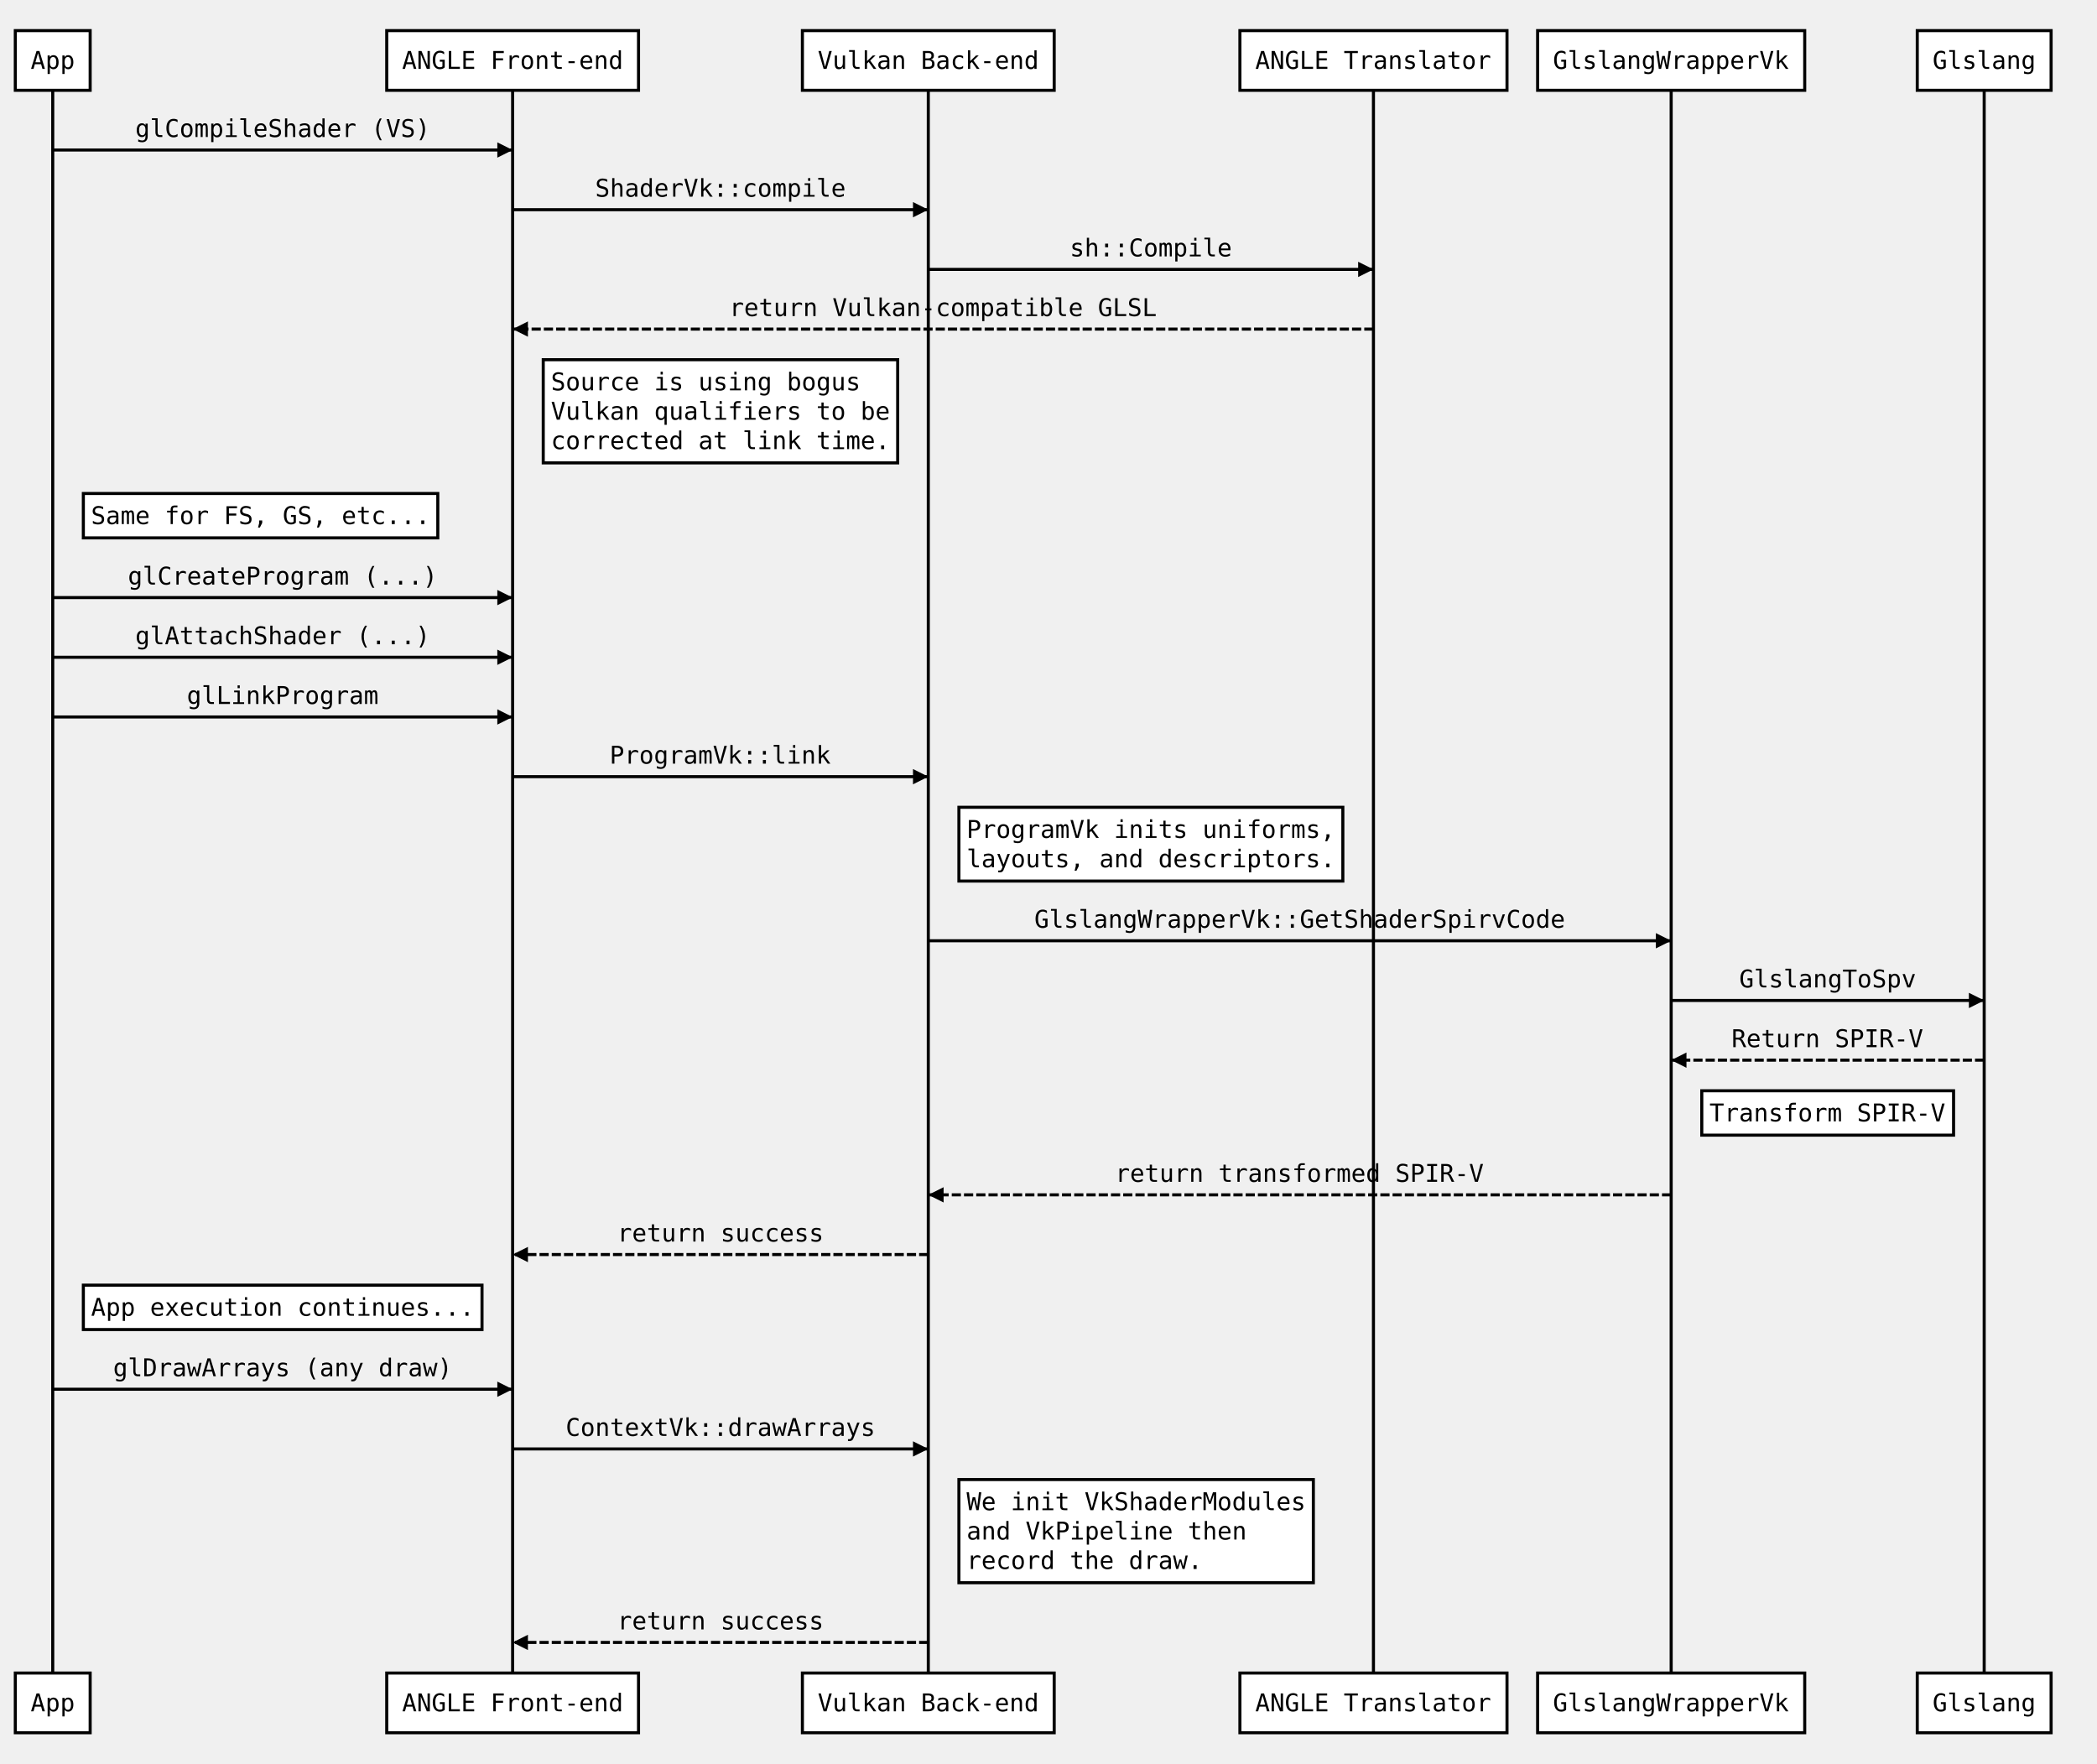
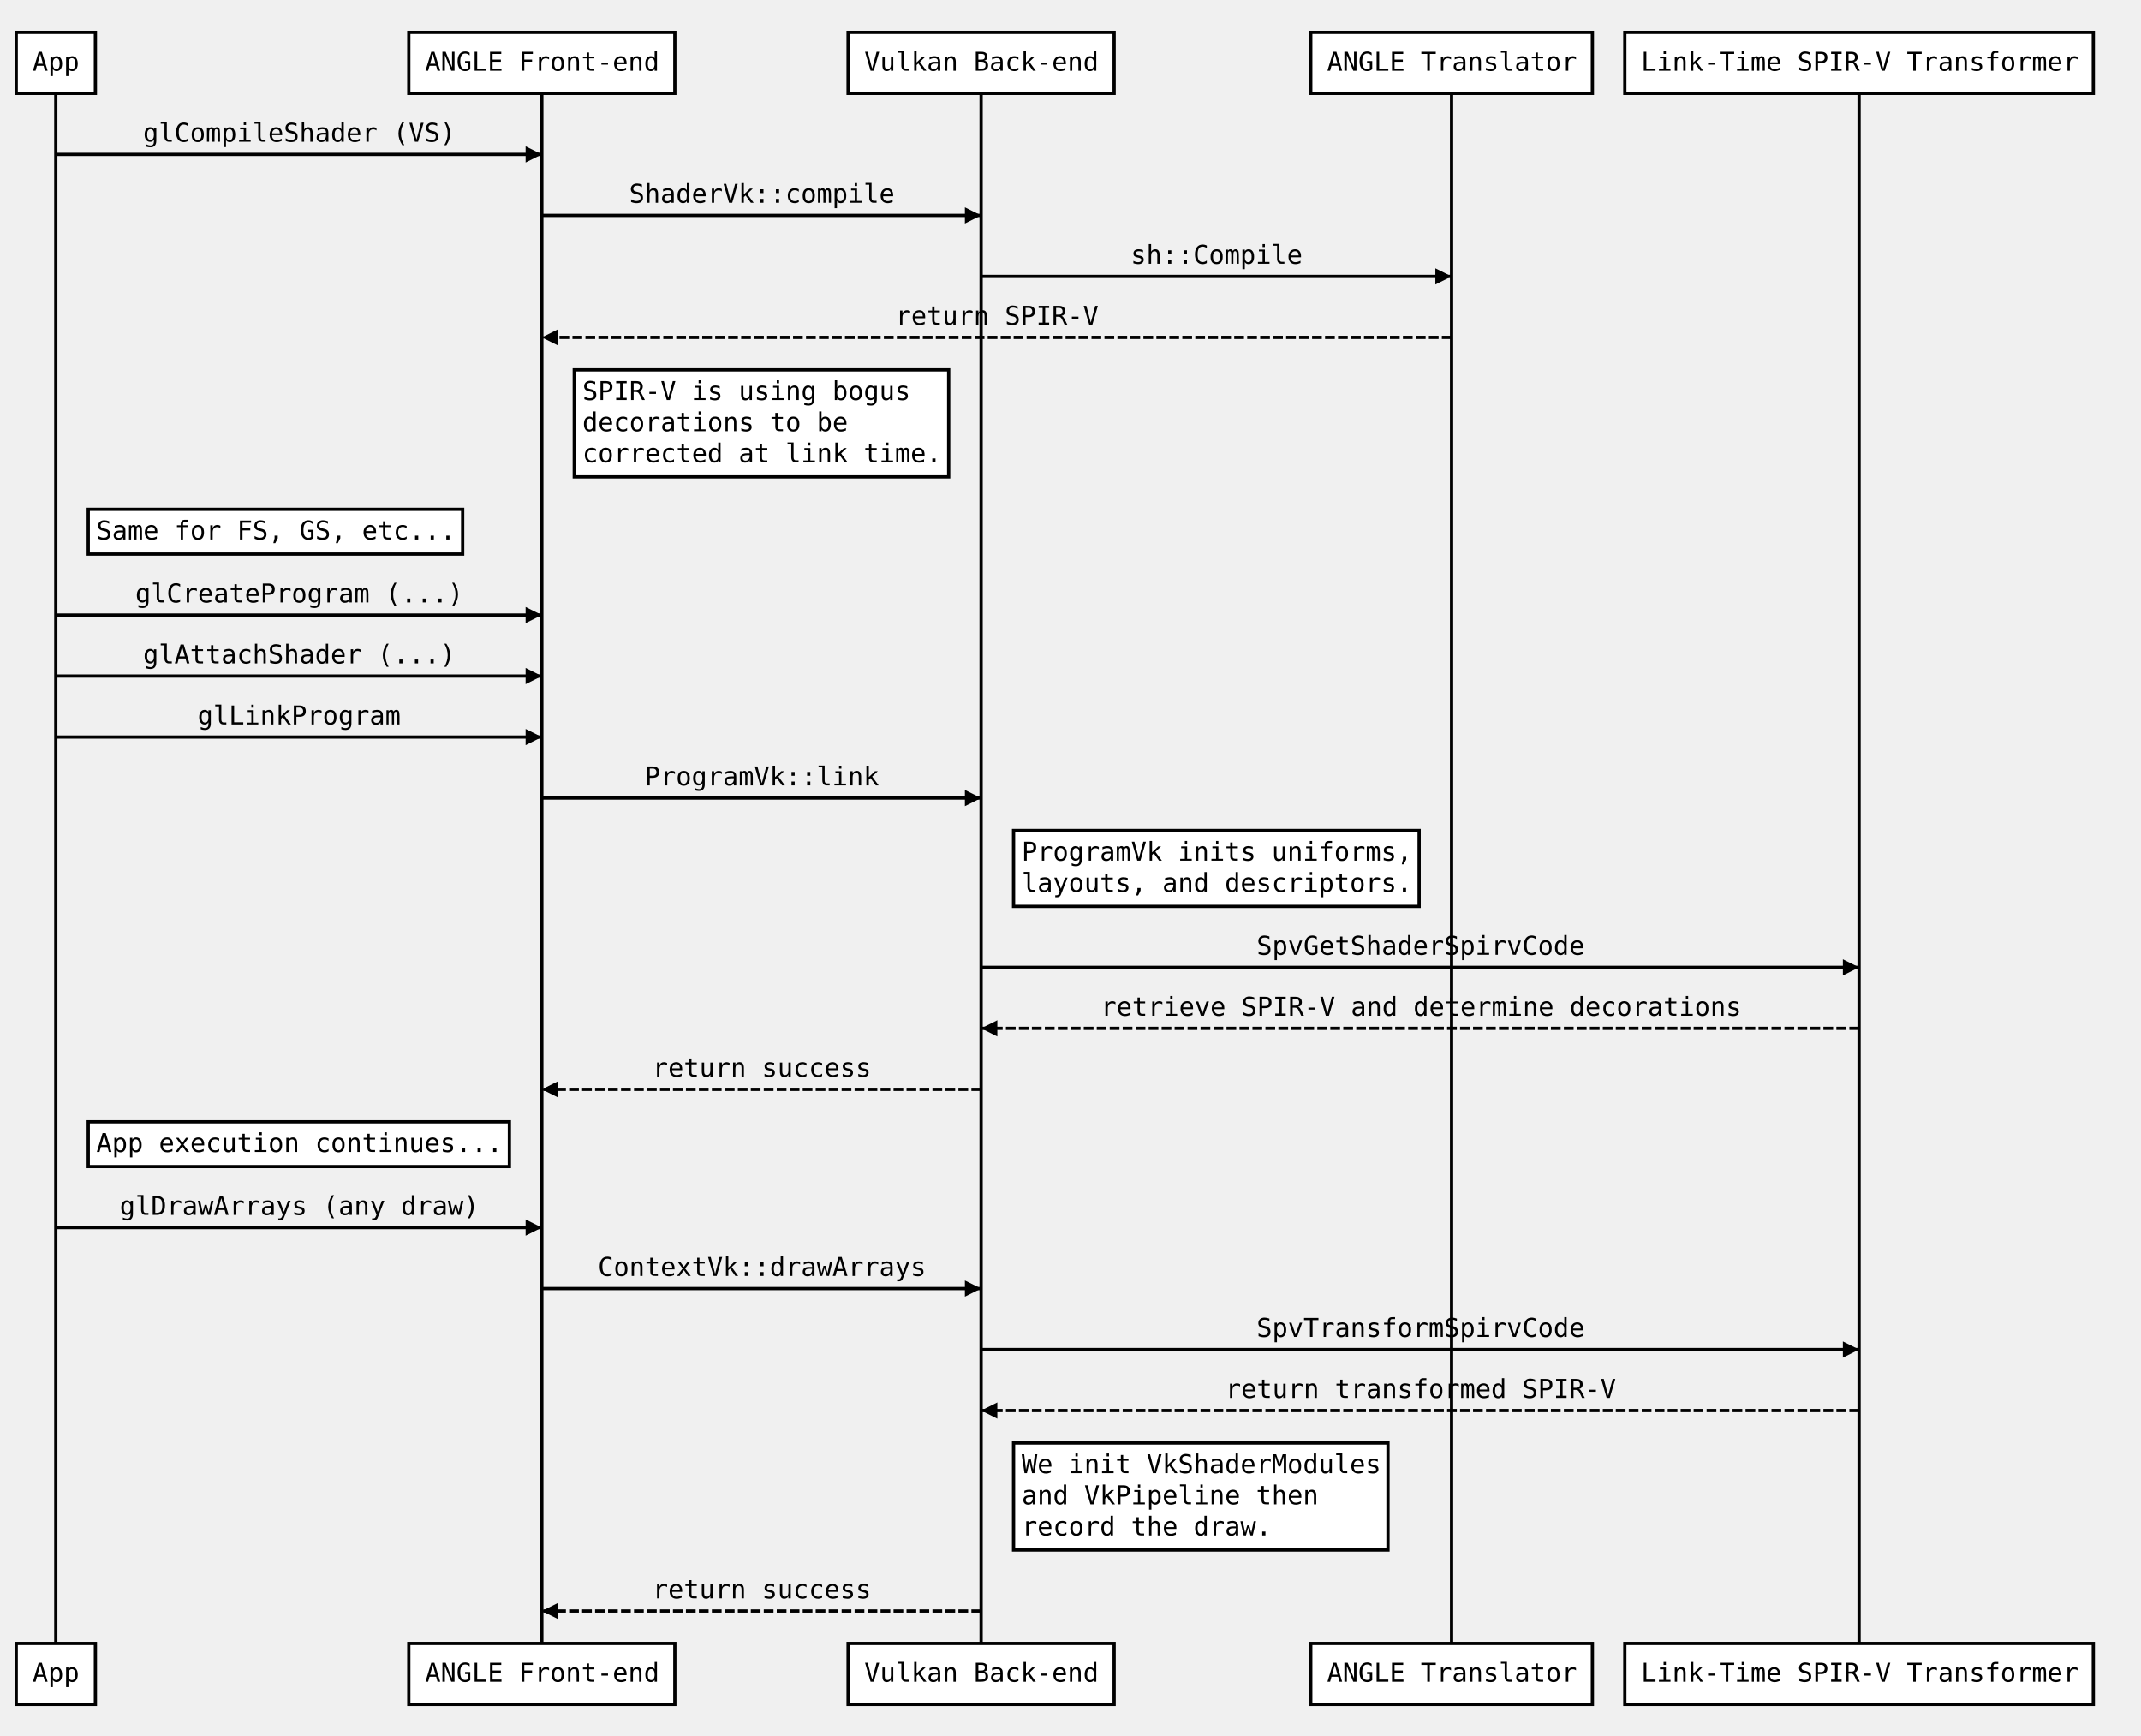
- <svg xmlns="http://www.w3.org/2000/svg" width="1370" height="1152">
+ <svg xmlns="http://www.w3.org/2000/svg" width="1320" height="1070">
  <source>participant App
participant "ANGLE Front-end"
participant "Vulkan Back-end"
participant "ANGLE Translator"
- participant "GlslangWrapperVk"
- participant "Glslang"
+ participant "Link-Time SPIR-V Transformer"

App-&gt;"ANGLE Front-end": glCompileShader (VS)
"ANGLE Front-end"-&gt;"Vulkan Back-end": ShaderVk::compile
"Vulkan Back-end"-&gt;"ANGLE Translator": sh::Compile
- "ANGLE Translator"--&gt;"ANGLE Front-end": return Vulkan-compatible GLSL
- 
- Note right of "ANGLE Front-end": Source is using bogus\nVulkan qualifiers to be\ncorrected at link time.
+ "ANGLE Translator"--&gt;"ANGLE Front-end": return SPIR-V
+ 
+ Note right of "ANGLE Front-end": SPIR-V is using bogus\ndecorations to be\ncorrected at link time.

Note right of App: Same for FS, GS, etc...

App-&gt;"ANGLE Front-end": glCreateProgram (...)
App-&gt;"ANGLE Front-end": glAttachShader (...)
App-&gt;"ANGLE Front-end": glLinkProgram
"ANGLE Front-end"-&gt;"Vulkan Back-end": ProgramVk::link

Note right of "Vulkan Back-end": ProgramVk inits uniforms,\nlayouts, and descriptors.

- "Vulkan Back-end"-&gt;GlslangWrapperVk: GlslangWrapperVk::GetShaderSpirvCode
- GlslangWrapperVk-&gt;Glslang: GlslangToSpv
- Glslang--&gt;GlslangWrapperVk: Return SPIR-V
- 
- Note right of GlslangWrapperVk: Transform SPIR-V
- 
- GlslangWrapperVk--&gt;"Vulkan Back-end": return transformed SPIR-V
+ "Vulkan Back-end"-&gt;"Link-Time SPIR-V Transformer": SpvGetShaderSpirvCode
+ "Link-Time SPIR-V Transformer"--&gt;"Vulkan Back-end": retrieve SPIR-V and determine decorations
"Vulkan Back-end"--&gt;"ANGLE Front-end": return success

Note right of App: App execution continues...

App-&gt;"ANGLE Front-end": glDrawArrays (any draw)
"ANGLE Front-end"-&gt;"Vulkan Back-end": ContextVk::drawArrays
+ 
+ "Vulkan Back-end"-&gt;"Link-Time SPIR-V Transformer": SpvTransformSpirvCode
+ "Link-Time SPIR-V Transformer"--&gt;"Vulkan Back-end": return transformed SPIR-V

Note right of "Vulkan Back-end": We init VkShaderModules\nand VkPipeline then\nrecord the draw.

"Vulkan Back-end"--&gt;"ANGLE Front-end": return success
</source>
  <defs>
    <marker viewBox="0 0 5 5" markerWidth="5" markerHeight="5" orient="auto" refX="5" refY="2.5" id="markerArrowBlock">
      <path d="M 0 0 L 5 2.5 L 0 5 z" />
    </marker>
    <marker viewBox="0 0 9.6 16" markerWidth="4" markerHeight="16" orient="auto" refX="9.6" refY="8" id="markerArrowOpen">
      <path d="M 9.6,8 1.92,16 0,13.7 5.76,8 0,2.286 1.92,0 9.6,8 z" />
    </marker>
  </defs>
  <g class="title" />
  <g class="actor">
-     <rect x="10" y="20" width="48.906" height="39" stroke="#000000" fill="#ffffff" style="stroke-width: 2; --darkreader-inline-fill:#eae7e1; --darkreader-inline-stroke:#000000;" data-darkreader-inline-fill="" data-darkreader-inline-stroke="" />
-     <text x="20" y="45" style="font-size: 16px; font-family: &quot;Andale Mono&quot;, monospace;">
+     <rect x="10" y="20" width="48.812" height="37.6" stroke="#000000" fill="#ffffff" style="stroke-width: 2;" />
+     <text x="20" y="43.6" style="font-size: 16px; font-family: &quot;Andale Mono&quot;, monospace;">
      <tspan x="20">App</tspan>
    </text>
  </g>
  <g class="actor">
-     <rect x="10" y="1093.016" width="48.906" height="39" stroke="#000000" fill="#ffffff" style="stroke-width: 2; --darkreader-inline-fill:#eae7e1; --darkreader-inline-stroke:#000000;" data-darkreader-inline-fill="" data-darkreader-inline-stroke="" />
-     <text x="20" y="1118.016" style="font-size: 16px; font-family: &quot;Andale Mono&quot;, monospace;">
+     <rect x="10" y="1013.2" width="48.812" height="37.6" stroke="#000000" fill="#ffffff" style="stroke-width: 2;" />
+     <text x="20" y="1036.8" style="font-size: 16px; font-family: &quot;Andale Mono&quot;, monospace;">
      <tspan x="20">App</tspan>
    </text>
  </g>
-   <line x1="34.453" x2="34.453" y1="59" y2="1093.016" stroke="#000000" fill="none" style="stroke-width: 2; --darkreader-inline-fill:none; --darkreader-inline-stroke:#000000;" data-darkreader-inline-fill="" data-darkreader-inline-stroke="" />
-   <g class="actor">
-     <rect x="252.656" y="20" width="164.5" height="39" stroke="#000000" fill="#ffffff" style="stroke-width: 2; --darkreader-inline-fill:#eae7e1; --darkreader-inline-stroke:#000000;" data-darkreader-inline-fill="" data-darkreader-inline-stroke="" />
-     <text x="262.656" y="45" style="font-size: 16px; font-family: &quot;Andale Mono&quot;, monospace;">
-       <tspan x="262.656">ANGLE Front-end</tspan>
-     </text>
-   </g>
-   <g class="actor">
-     <rect x="252.656" y="1093.016" width="164.5" height="39" stroke="#000000" fill="#ffffff" style="stroke-width: 2; --darkreader-inline-fill:#eae7e1; --darkreader-inline-stroke:#000000;" data-darkreader-inline-fill="" data-darkreader-inline-stroke="" />
-     <text x="262.656" y="1118.016" style="font-size: 16px; font-family: &quot;Andale Mono&quot;, monospace;">
-       <tspan x="262.656">ANGLE Front-end</tspan>
-     </text>
-   </g>
-   <line x1="334.906" x2="334.906" y1="59" y2="1093.016" stroke="#000000" fill="none" style="stroke-width: 2; --darkreader-inline-fill:none; --darkreader-inline-stroke:#000000;" data-darkreader-inline-fill="" data-darkreader-inline-stroke="" />
-   <g class="actor">
-     <rect x="524.219" y="20" width="164.5" height="39" stroke="#000000" fill="#ffffff" style="stroke-width: 2; --darkreader-inline-fill:#eae7e1; --darkreader-inline-stroke:#000000;" data-darkreader-inline-fill="" data-darkreader-inline-stroke="" />
-     <text x="534.219" y="45" style="font-size: 16px; font-family: &quot;Andale Mono&quot;, monospace;">
-       <tspan x="534.219">Vulkan Back-end</tspan>
-     </text>
-   </g>
-   <g class="actor">
-     <rect x="524.219" y="1093.016" width="164.5" height="39" stroke="#000000" fill="#ffffff" style="stroke-width: 2; --darkreader-inline-fill:#eae7e1; --darkreader-inline-stroke:#000000;" data-darkreader-inline-fill="" data-darkreader-inline-stroke="" />
-     <text x="534.219" y="1118.016" style="font-size: 16px; font-family: &quot;Andale Mono&quot;, monospace;">
-       <tspan x="534.219">Vulkan Back-end</tspan>
-     </text>
-   </g>
-   <line x1="606.469" x2="606.469" y1="59" y2="1093.016" stroke="#000000" fill="none" style="stroke-width: 2; --darkreader-inline-fill:none; --darkreader-inline-stroke:#000000;" data-darkreader-inline-fill="" data-darkreader-inline-stroke="" />
-   <g class="actor">
-     <rect x="810.047" y="20" width="174.5" height="39" stroke="#000000" fill="#ffffff" style="stroke-width: 2; --darkreader-inline-fill:#eae7e1; --darkreader-inline-stroke:#000000;" data-darkreader-inline-fill="" data-darkreader-inline-stroke="" />
-     <text x="820.047" y="45" style="font-size: 16px; font-family: &quot;Andale Mono&quot;, monospace;">
-       <tspan x="820.047">ANGLE Translator</tspan>
-     </text>
-   </g>
-   <g class="actor">
-     <rect x="810.047" y="1093.016" width="174.5" height="39" stroke="#000000" fill="#ffffff" style="stroke-width: 2; --darkreader-inline-fill:#eae7e1; --darkreader-inline-stroke:#000000;" data-darkreader-inline-fill="" data-darkreader-inline-stroke="" />
-     <text x="820.047" y="1118.016" style="font-size: 16px; font-family: &quot;Andale Mono&quot;, monospace;">
-       <tspan x="820.047">ANGLE Translator</tspan>
-     </text>
-   </g>
-   <line x1="897.297" x2="897.297" y1="59" y2="1093.016" stroke="#000000" fill="none" style="stroke-width: 2; --darkreader-inline-fill:none; --darkreader-inline-stroke:#000000;" data-darkreader-inline-fill="" data-darkreader-inline-stroke="" />
-   <g class="actor">
-     <rect x="1004.547" y="20" width="174.5" height="39" stroke="#000000" fill="#ffffff" style="stroke-width: 2; --darkreader-inline-fill:#eae7e1; --darkreader-inline-stroke:#000000;" data-darkreader-inline-fill="" data-darkreader-inline-stroke="" />
-     <text x="1014.547" y="45" style="font-size: 16px; font-family: &quot;Andale Mono&quot;, monospace;">
-       <tspan x="1014.547">GlslangWrapperVk</tspan>
-     </text>
-   </g>
-   <g class="actor">
-     <rect x="1004.547" y="1093.016" width="174.5" height="39" stroke="#000000" fill="#ffffff" style="stroke-width: 2; --darkreader-inline-fill:#eae7e1; --darkreader-inline-stroke:#000000;" data-darkreader-inline-fill="" data-darkreader-inline-stroke="" />
-     <text x="1014.547" y="1118.016" style="font-size: 16px; font-family: &quot;Andale Mono&quot;, monospace;">
-       <tspan x="1014.547">GlslangWrapperVk</tspan>
-     </text>
-   </g>
-   <line x1="1091.797" x2="1091.797" y1="59" y2="1093.016" stroke="#000000" fill="none" style="stroke-width: 2; --darkreader-inline-fill:none; --darkreader-inline-stroke:#000000;" data-darkreader-inline-fill="" data-darkreader-inline-stroke="" />
-   <g class="actor">
-     <rect x="1252.578" y="20" width="87.438" height="39" stroke="#000000" fill="#ffffff" style="stroke-width: 2; --darkreader-inline-fill:#eae7e1; --darkreader-inline-stroke:#000000;" data-darkreader-inline-fill="" data-darkreader-inline-stroke="" />
-     <text x="1262.578" y="45" style="font-size: 16px; font-family: &quot;Andale Mono&quot;, monospace;">
-       <tspan x="1262.578">Glslang</tspan>
-     </text>
-   </g>
-   <g class="actor">
-     <rect x="1252.578" y="1093.016" width="87.438" height="39" stroke="#000000" fill="#ffffff" style="stroke-width: 2; --darkreader-inline-fill:#eae7e1; --darkreader-inline-stroke:#000000;" data-darkreader-inline-fill="" data-darkreader-inline-stroke="" />
-     <text x="1262.578" y="1118.016" style="font-size: 16px; font-family: &quot;Andale Mono&quot;, monospace;">
-       <tspan x="1262.578">Glslang</tspan>
-     </text>
-   </g>
-   <line x1="1296.297" x2="1296.297" y1="59" y2="1093.016" stroke="#000000" fill="none" style="stroke-width: 2; --darkreader-inline-fill:none; --darkreader-inline-stroke:#000000;" data-darkreader-inline-fill="" data-darkreader-inline-stroke="" />
-   <g class="signal">
-     <text x="88.352" y="89.5" style="font-size: 16px; font-family: &quot;Andale Mono&quot;, monospace;">
-       <tspan x="88.352">glCompileShader (VS)</tspan>
-     </text>
-     <line x1="34.453" x2="334.906" y1="98" y2="98" stroke="#000000" fill="none" style="stroke-width: 2; marker-end: url(&quot;#markerArrowBlock&quot;); --darkreader-inline-fill:none; --darkreader-inline-stroke:#000000;" data-darkreader-inline-fill="" data-darkreader-inline-stroke="" />
-   </g>
-   <g class="signal">
-     <text x="388.805" y="128.5" style="font-size: 16px; font-family: &quot;Andale Mono&quot;, monospace;">
-       <tspan x="388.805">ShaderVk::compile</tspan>
-     </text>
-     <line x1="334.906" x2="606.469" y1="137" y2="137" stroke="#000000" fill="none" style="stroke-width: 2; marker-end: url(&quot;#markerArrowBlock&quot;); --darkreader-inline-fill:none; --darkreader-inline-stroke:#000000;" data-darkreader-inline-fill="" data-darkreader-inline-stroke="" />
-   </g>
-   <g class="signal">
-     <text x="698.898" y="167.5" style="font-size: 16px; font-family: &quot;Andale Mono&quot;, monospace;">
-       <tspan x="698.898">sh::Compile</tspan>
-     </text>
-     <line x1="606.469" x2="897.297" y1="176" y2="176" stroke="#000000" fill="none" style="stroke-width: 2; marker-end: url(&quot;#markerArrowBlock&quot;); --darkreader-inline-fill:none; --darkreader-inline-stroke:#000000;" data-darkreader-inline-fill="" data-darkreader-inline-stroke="" />
-   </g>
-   <g class="signal">
-     <text x="476.422" y="206.5" style="font-size: 16px; font-family: &quot;Andale Mono&quot;, monospace;">
-       <tspan x="476.422">return Vulkan-compatible GLSL</tspan>
-     </text>
-     <line x1="897.297" x2="334.906" y1="215" y2="215" stroke="#000000" fill="none" style="stroke-width: 2; stroke-dasharray: 6, 2; marker-end: url(&quot;#markerArrowBlock&quot;); --darkreader-inline-fill:none; --darkreader-inline-stroke:#000000;" data-darkreader-inline-fill="" data-darkreader-inline-stroke="" />
-   </g>
-   <g class="note">
-     <rect x="354.906" y="235" width="231.562" height="67.406" stroke="#000000" fill="#ffffff" style="stroke-width: 2; --darkreader-inline-fill:#eae7e1; --darkreader-inline-stroke:#000000;" data-darkreader-inline-fill="" data-darkreader-inline-stroke="" />
-     <text x="359.906" y="255" style="font-size: 16px; font-family: &quot;Andale Mono&quot;, monospace;">
-       <tspan x="359.906">Source is using bogus</tspan>
-       <tspan dy="1.2em" x="359.906">Vulkan qualifiers to be</tspan>
-       <tspan dy="1.2em" x="359.906">corrected at link time.</tspan>
-     </text>
-   </g>
-   <g class="note">
-     <rect x="54.453" y="322.406" width="231.562" height="29" stroke="#000000" fill="#ffffff" style="stroke-width: 2; --darkreader-inline-fill:#eae7e1; --darkreader-inline-stroke:#000000;" data-darkreader-inline-fill="" data-darkreader-inline-stroke="" />
-     <text x="59.453" y="342.406" style="font-size: 16px; font-family: &quot;Andale Mono&quot;, monospace;">
-       <tspan x="59.453">Same for FS, GS, etc...</tspan>
-     </text>
-   </g>
-   <g class="signal">
-     <text x="83.531" y="381.906" style="font-size: 16px; font-family: &quot;Andale Mono&quot;, monospace;">
-       <tspan x="83.531">glCreateProgram (...)</tspan>
-     </text>
-     <line x1="34.453" x2="334.906" y1="390.406" y2="390.406" stroke="#000000" fill="none" style="stroke-width: 2; marker-end: url(&quot;#markerArrowBlock&quot;); --darkreader-inline-fill:none; --darkreader-inline-stroke:#000000;" data-darkreader-inline-fill="" data-darkreader-inline-stroke="" />
-   </g>
-   <g class="signal">
-     <text x="88.352" y="420.906" style="font-size: 16px; font-family: &quot;Andale Mono&quot;, monospace;">
-       <tspan x="88.352">glAttachShader (...)</tspan>
-     </text>
-     <line x1="34.453" x2="334.906" y1="429.406" y2="429.406" stroke="#000000" fill="none" style="stroke-width: 2; marker-end: url(&quot;#markerArrowBlock&quot;); --darkreader-inline-fill:none; --darkreader-inline-stroke:#000000;" data-darkreader-inline-fill="" data-darkreader-inline-stroke="" />
-   </g>
-   <g class="signal">
-     <text x="122.062" y="459.906" style="font-size: 16px; font-family: &quot;Andale Mono&quot;, monospace;">
-       <tspan x="122.062">glLinkProgram</tspan>
-     </text>
-     <line x1="34.453" x2="334.906" y1="468.406" y2="468.406" stroke="#000000" fill="none" style="stroke-width: 2; marker-end: url(&quot;#markerArrowBlock&quot;); --darkreader-inline-fill:none; --darkreader-inline-stroke:#000000;" data-darkreader-inline-fill="" data-darkreader-inline-stroke="" />
-   </g>
-   <g class="signal">
-     <text x="398.258" y="498.906" style="font-size: 16px; font-family: &quot;Andale Mono&quot;, monospace;">
-       <tspan x="398.258">ProgramVk::link</tspan>
-     </text>
-     <line x1="334.906" x2="606.469" y1="507.406" y2="507.406" stroke="#000000" fill="none" style="stroke-width: 2; marker-end: url(&quot;#markerArrowBlock&quot;); --darkreader-inline-fill:none; --darkreader-inline-stroke:#000000;" data-darkreader-inline-fill="" data-darkreader-inline-stroke="" />
-   </g>
-   <g class="note">
-     <rect x="626.469" y="527.406" width="250.828" height="48.203" stroke="#000000" fill="#ffffff" style="stroke-width: 2; --darkreader-inline-fill:#eae7e1; --darkreader-inline-stroke:#000000;" data-darkreader-inline-fill="" data-darkreader-inline-stroke="" />
-     <text x="631.469" y="547.406" style="font-size: 16px; font-family: &quot;Andale Mono&quot;, monospace;">
-       <tspan x="631.469">ProgramVk inits uniforms,</tspan>
-       <tspan dy="1.2em" x="631.469">layouts, and descriptors.</tspan>
-     </text>
-   </g>
-   <g class="signal">
-     <text x="675.742" y="606.109" style="font-size: 16px; font-family: &quot;Andale Mono&quot;, monospace;">
-       <tspan x="675.742">GlslangWrapperVk::GetShaderSpirvCode</tspan>
-     </text>
-     <line x1="606.469" x2="1091.797" y1="614.609" y2="614.609" stroke="#000000" fill="none" style="stroke-width: 2; marker-end: url(&quot;#markerArrowBlock&quot;); --darkreader-inline-fill:none; --darkreader-inline-stroke:#000000;" data-darkreader-inline-fill="" data-darkreader-inline-stroke="" />
-   </g>
-   <g class="signal">
-     <text x="1136.25" y="645.109" style="font-size: 16px; font-family: &quot;Andale Mono&quot;, monospace;">
-       <tspan x="1136.25">GlslangToSpv</tspan>
-     </text>
-     <line x1="1091.797" x2="1296.297" y1="653.609" y2="653.609" stroke="#000000" fill="none" style="stroke-width: 2; marker-end: url(&quot;#markerArrowBlock&quot;); --darkreader-inline-fill:none; --darkreader-inline-stroke:#000000;" data-darkreader-inline-fill="" data-darkreader-inline-stroke="" />
-   </g>
-   <g class="signal">
-     <text x="1131.25" y="684.109" style="font-size: 16px; font-family: &quot;Andale Mono&quot;, monospace;">
-       <tspan x="1131.25">Return SPIR-V</tspan>
-     </text>
-     <line x1="1296.297" x2="1091.797" y1="692.609" y2="692.609" stroke="#000000" fill="none" style="stroke-width: 2; stroke-dasharray: 6, 2; marker-end: url(&quot;#markerArrowBlock&quot;); --darkreader-inline-fill:none; --darkreader-inline-stroke:#000000;" data-darkreader-inline-fill="" data-darkreader-inline-stroke="" />
-   </g>
-   <g class="note">
-     <rect x="1111.797" y="712.609" width="164.5" height="29" stroke="#000000" fill="#ffffff" style="stroke-width: 2; --darkreader-inline-fill:#eae7e1; --darkreader-inline-stroke:#000000;" data-darkreader-inline-fill="" data-darkreader-inline-stroke="" />
-     <text x="1116.797" y="732.609" style="font-size: 16px; font-family: &quot;Andale Mono&quot;, monospace;">
-       <tspan x="1116.797">Transform SPIR-V</tspan>
-     </text>
-   </g>
-   <g class="signal">
-     <text x="728.539" y="772.109" style="font-size: 16px; font-family: &quot;Andale Mono&quot;, monospace;">
-       <tspan x="728.539">return transformed SPIR-V</tspan>
-     </text>
-     <line x1="1091.797" x2="606.469" y1="780.609" y2="780.609" stroke="#000000" fill="none" style="stroke-width: 2; stroke-dasharray: 6, 2; marker-end: url(&quot;#markerArrowBlock&quot;); --darkreader-inline-fill:none; --darkreader-inline-stroke:#000000;" data-darkreader-inline-fill="" data-darkreader-inline-stroke="" />
-   </g>
-   <g class="signal">
-     <text x="403.258" y="811.109" style="font-size: 16px; font-family: &quot;Andale Mono&quot;, monospace;">
-       <tspan x="403.258">return success</tspan>
-     </text>
-     <line x1="606.469" x2="334.906" y1="819.609" y2="819.609" stroke="#000000" fill="none" style="stroke-width: 2; stroke-dasharray: 6, 2; marker-end: url(&quot;#markerArrowBlock&quot;); --darkreader-inline-fill:none; --darkreader-inline-stroke:#000000;" data-darkreader-inline-fill="" data-darkreader-inline-stroke="" />
-   </g>
-   <g class="note">
-     <rect x="54.453" y="839.609" width="260.453" height="29" stroke="#000000" fill="#ffffff" style="stroke-width: 2; --darkreader-inline-fill:#eae7e1; --darkreader-inline-stroke:#000000;" data-darkreader-inline-fill="" data-darkreader-inline-stroke="" />
-     <text x="59.453" y="859.609" style="font-size: 16px; font-family: &quot;Andale Mono&quot;, monospace;">
-       <tspan x="59.453">App execution continues...</tspan>
-     </text>
-   </g>
-   <g class="signal">
-     <text x="73.898" y="899.109" style="font-size: 16px; font-family: &quot;Andale Mono&quot;, monospace;">
-       <tspan x="73.898">glDrawArrays (any draw)</tspan>
-     </text>
-     <line x1="34.453" x2="334.906" y1="907.609" y2="907.609" stroke="#000000" fill="none" style="stroke-width: 2; marker-end: url(&quot;#markerArrowBlock&quot;); --darkreader-inline-fill:none; --darkreader-inline-stroke:#000000;" data-darkreader-inline-fill="" data-darkreader-inline-stroke="" />
-   </g>
-   <g class="signal">
-     <text x="369.539" y="938.109" style="font-size: 16px; font-family: &quot;Andale Mono&quot;, monospace;">
-       <tspan x="369.539">ContextVk::drawArrays</tspan>
-     </text>
-     <line x1="334.906" x2="606.469" y1="946.609" y2="946.609" stroke="#000000" fill="none" style="stroke-width: 2; marker-end: url(&quot;#markerArrowBlock&quot;); --darkreader-inline-fill:none; --darkreader-inline-stroke:#000000;" data-darkreader-inline-fill="" data-darkreader-inline-stroke="" />
-   </g>
-   <g class="note">
-     <rect x="626.469" y="966.609" width="231.562" height="67.406" stroke="#000000" fill="#ffffff" style="stroke-width: 2; --darkreader-inline-fill:#eae7e1; --darkreader-inline-stroke:#000000;" data-darkreader-inline-fill="" data-darkreader-inline-stroke="" />
-     <text x="631.469" y="986.609" style="font-size: 16px; font-family: &quot;Andale Mono&quot;, monospace;">
-       <tspan x="631.469">We init VkShaderModules</tspan>
-       <tspan dy="1.2em" x="631.469">and VkPipeline then</tspan>
-       <tspan dy="1.2em" x="631.469">record the draw.</tspan>
-     </text>
-   </g>
-   <g class="signal">
-     <text x="403.258" y="1064.516" style="font-size: 16px; font-family: &quot;Andale Mono&quot;, monospace;">
-       <tspan x="403.258">return success</tspan>
-     </text>
-     <line x1="606.469" x2="334.906" y1="1073.016" y2="1073.016" stroke="#000000" fill="none" style="stroke-width: 2; stroke-dasharray: 6, 2; marker-end: url(&quot;#markerArrowBlock&quot;); --darkreader-inline-fill:none; --darkreader-inline-stroke:#000000;" data-darkreader-inline-fill="" data-darkreader-inline-stroke="" />
+   <line x1="34.406" x2="34.406" y1="57.6" y2="1013.2" stroke="#000000" fill="none" style="stroke-width: 2;" />
+   <g class="actor">
+     <rect x="252.044" y="20" width="164.025" height="37.6" stroke="#000000" fill="#ffffff" style="stroke-width: 2;" />
+     <text x="262.044" y="43.6" style="font-size: 16px; font-family: &quot;Andale Mono&quot;, monospace;">
+       <tspan x="262.044">ANGLE Front-end</tspan>
+     </text>
+   </g>
+   <g class="actor">
+     <rect x="252.044" y="1013.2" width="164.025" height="37.6" stroke="#000000" fill="#ffffff" style="stroke-width: 2;" />
+     <text x="262.044" y="1036.8" style="font-size: 16px; font-family: &quot;Andale Mono&quot;, monospace;">
+       <tspan x="262.044">ANGLE Front-end</tspan>
+     </text>
+   </g>
+   <line x1="334.056" x2="334.056" y1="57.6" y2="1013.2" stroke="#000000" fill="none" style="stroke-width: 2;" />
+   <g class="actor">
+     <rect x="522.881" y="20" width="164.025" height="37.6" stroke="#000000" fill="#ffffff" style="stroke-width: 2;" />
+     <text x="532.881" y="43.6" style="font-size: 16px; font-family: &quot;Andale Mono&quot;, monospace;">
+       <tspan x="532.881">Vulkan Back-end</tspan>
+     </text>
+   </g>
+   <g class="actor">
+     <rect x="522.881" y="1013.2" width="164.025" height="37.6" stroke="#000000" fill="#ffffff" style="stroke-width: 2;" />
+     <text x="532.881" y="1036.8" style="font-size: 16px; font-family: &quot;Andale Mono&quot;, monospace;">
+       <tspan x="532.881">Vulkan Back-end</tspan>
+     </text>
+   </g>
+   <line x1="604.894" x2="604.894" y1="57.6" y2="1013.2" stroke="#000000" fill="none" style="stroke-width: 2;" />
+   <g class="actor">
+     <rect x="808.131" y="20" width="173.625" height="37.6" stroke="#000000" fill="#ffffff" style="stroke-width: 2;" />
+     <text x="818.131" y="43.6" style="font-size: 16px; font-family: &quot;Andale Mono&quot;, monospace;">
+       <tspan x="818.131">ANGLE Translator</tspan>
+     </text>
+   </g>
+   <g class="actor">
+     <rect x="808.131" y="1013.2" width="173.625" height="37.6" stroke="#000000" fill="#ffffff" style="stroke-width: 2;" />
+     <text x="818.131" y="1036.8" style="font-size: 16px; font-family: &quot;Andale Mono&quot;, monospace;">
+       <tspan x="818.131">ANGLE Translator</tspan>
+     </text>
+   </g>
+   <line x1="894.944" x2="894.944" y1="57.6" y2="1013.2" stroke="#000000" fill="none" style="stroke-width: 2;" />
+   <g class="actor">
+     <rect x="1001.756" y="20" width="288.85" height="37.6" stroke="#000000" fill="#ffffff" style="stroke-width: 2;" />
+     <text x="1011.756" y="43.6" style="font-size: 16px; font-family: &quot;Andale Mono&quot;, monospace;">
+       <tspan x="1011.756">Link-Time SPIR-V Transformer</tspan>
+     </text>
+   </g>
+   <g class="actor">
+     <rect x="1001.756" y="1013.2" width="288.85" height="37.6" stroke="#000000" fill="#ffffff" style="stroke-width: 2;" />
+     <text x="1011.756" y="1036.8" style="font-size: 16px; font-family: &quot;Andale Mono&quot;, monospace;">
+       <tspan x="1011.756">Link-Time SPIR-V Transformer</tspan>
+     </text>
+   </g>
+   <line x1="1146.181" x2="1146.181" y1="57.6" y2="1013.2" stroke="#000000" fill="none" style="stroke-width: 2;" />
+   <g class="signal">
+     <text x="88.213" y="87.4" style="font-size: 16px; font-family: &quot;Andale Mono&quot;, monospace;">
+       <tspan x="88.213">glCompileShader (VS)</tspan>
+     </text>
+     <line x1="34.406" x2="334.056" y1="95.2" y2="95.2" stroke="#000000" fill="none" style="stroke-width: 2; marker-end: url(&quot;#markerArrowBlock&quot;);" />
+   </g>
+   <g class="signal">
+     <text x="387.856" y="125" style="font-size: 16px; font-family: &quot;Andale Mono&quot;, monospace;">
+       <tspan x="387.856">ShaderVk::compile</tspan>
+     </text>
+     <line x1="334.056" x2="604.894" y1="132.8" y2="132.8" stroke="#000000" fill="none" style="stroke-width: 2; marker-end: url(&quot;#markerArrowBlock&quot;);" />
+   </g>
+   <g class="signal">
+     <text x="697.106" y="162.6" style="font-size: 16px; font-family: &quot;Andale Mono&quot;, monospace;">
+       <tspan x="697.106">sh::Compile</tspan>
+     </text>
+     <line x1="604.894" x2="894.944" y1="170.4" y2="170.4" stroke="#000000" fill="none" style="stroke-width: 2; marker-end: url(&quot;#markerArrowBlock&quot;);" />
+   </g>
+   <g class="signal">
+     <text x="552.088" y="200.2" style="font-size: 16px; font-family: &quot;Andale Mono&quot;, monospace;">
+       <tspan x="552.088">return SPIR-V</tspan>
+     </text>
+     <line x1="894.944" x2="334.056" y1="208" y2="208" stroke="#000000" fill="none" style="stroke-width: 2; stroke-dasharray: 6, 2; marker-end: url(&quot;#markerArrowBlock&quot;);" />
+   </g>
+   <g class="note">
+     <rect x="354.056" y="228" width="230.838" height="66" stroke="#000000" fill="#ffffff" style="stroke-width: 2;" />
+     <text x="359.056" y="246.6" style="font-size: 16px; font-family: &quot;Andale Mono&quot;, monospace;">
+       <tspan x="359.056">SPIR-V is using bogus</tspan>
+       <tspan dy="1.2em" x="359.056">decorations to be</tspan>
+       <tspan dy="1.2em" x="359.056">corrected at link time.</tspan>
+     </text>
+   </g>
+   <g class="note">
+     <rect x="54.406" y="314" width="230.838" height="27.6" stroke="#000000" fill="#ffffff" style="stroke-width: 2;" />
+     <text x="59.406" y="332.6" style="font-size: 16px; font-family: &quot;Andale Mono&quot;, monospace;">
+       <tspan x="59.406">Same for FS, GS, etc...</tspan>
+     </text>
+   </g>
+   <g class="signal">
+     <text x="83.413" y="371.4" style="font-size: 16px; font-family: &quot;Andale Mono&quot;, monospace;">
+       <tspan x="83.413">glCreateProgram (...)</tspan>
+     </text>
+     <line x1="34.406" x2="334.056" y1="379.2" y2="379.2" stroke="#000000" fill="none" style="stroke-width: 2; marker-end: url(&quot;#markerArrowBlock&quot;);" />
+   </g>
+   <g class="signal">
+     <text x="88.213" y="409" style="font-size: 16px; font-family: &quot;Andale Mono&quot;, monospace;">
+       <tspan x="88.213">glAttachShader (...)</tspan>
+     </text>
+     <line x1="34.406" x2="334.056" y1="416.8" y2="416.8" stroke="#000000" fill="none" style="stroke-width: 2; marker-end: url(&quot;#markerArrowBlock&quot;);" />
+   </g>
+   <g class="signal">
+     <text x="121.819" y="446.6" style="font-size: 16px; font-family: &quot;Andale Mono&quot;, monospace;">
+       <tspan x="121.819">glLinkProgram</tspan>
+     </text>
+     <line x1="34.406" x2="334.056" y1="454.4" y2="454.4" stroke="#000000" fill="none" style="stroke-width: 2; marker-end: url(&quot;#markerArrowBlock&quot;);" />
+   </g>
+   <g class="signal">
+     <text x="397.463" y="484.2" style="font-size: 16px; font-family: &quot;Andale Mono&quot;, monospace;">
+       <tspan x="397.463">ProgramVk::link</tspan>
+     </text>
+     <line x1="334.056" x2="604.894" y1="492" y2="492" stroke="#000000" fill="none" style="stroke-width: 2; marker-end: url(&quot;#markerArrowBlock&quot;);" />
+   </g>
+   <g class="note">
+     <rect x="624.894" y="512" width="250.05" height="46.8" stroke="#000000" fill="#ffffff" style="stroke-width: 2;" />
+     <text x="629.894" y="530.6" style="font-size: 16px; font-family: &quot;Andale Mono&quot;, monospace;">
+       <tspan x="629.894">ProgramVk inits uniforms,</tspan>
+       <tspan dy="1.2em" x="629.894">layouts, and descriptors.</tspan>
+     </text>
+   </g>
+   <g class="signal">
+     <text x="774.719" y="588.6" style="font-size: 16px; font-family: &quot;Andale Mono&quot;, monospace;">
+       <tspan x="774.719">SpvGetShaderSpirvCode</tspan>
+     </text>
+     <line x1="604.894" x2="1146.181" y1="596.4" y2="596.4" stroke="#000000" fill="none" style="stroke-width: 2; marker-end: url(&quot;#markerArrowBlock&quot;);" />
+   </g>
+   <g class="signal">
+     <text x="678.7" y="626.2" style="font-size: 16px; font-family: &quot;Andale Mono&quot;, monospace;">
+       <tspan x="678.7">retrieve SPIR-V and determine decorations</tspan>
+     </text>
+     <line x1="1146.181" x2="604.894" y1="634" y2="634" stroke="#000000" fill="none" style="stroke-width: 2; stroke-dasharray: 6, 2; marker-end: url(&quot;#markerArrowBlock&quot;);" />
+   </g>
+   <g class="signal">
+     <text x="402.263" y="663.8" style="font-size: 16px; font-family: &quot;Andale Mono&quot;, monospace;">
+       <tspan x="402.263">return success</tspan>
+     </text>
+     <line x1="604.894" x2="334.056" y1="671.6" y2="671.6" stroke="#000000" fill="none" style="stroke-width: 2; stroke-dasharray: 6, 2; marker-end: url(&quot;#markerArrowBlock&quot;);" />
+   </g>
+   <g class="note">
+     <rect x="54.406" y="691.6" width="259.65" height="27.6" stroke="#000000" fill="#ffffff" style="stroke-width: 2;" />
+     <text x="59.406" y="710.2" style="font-size: 16px; font-family: &quot;Andale Mono&quot;, monospace;">
+       <tspan x="59.406">App execution continues...</tspan>
+     </text>
+   </g>
+   <g class="signal">
+     <text x="73.812" y="749" style="font-size: 16px; font-family: &quot;Andale Mono&quot;, monospace;">
+       <tspan x="73.812">glDrawArrays (any draw)</tspan>
+     </text>
+     <line x1="34.406" x2="334.056" y1="756.8" y2="756.8" stroke="#000000" fill="none" style="stroke-width: 2; marker-end: url(&quot;#markerArrowBlock&quot;);" />
+   </g>
+   <g class="signal">
+     <text x="368.656" y="786.6" style="font-size: 16px; font-family: &quot;Andale Mono&quot;, monospace;">
+       <tspan x="368.656">ContextVk::drawArrays</tspan>
+     </text>
+     <line x1="334.056" x2="604.894" y1="794.4" y2="794.4" stroke="#000000" fill="none" style="stroke-width: 2; marker-end: url(&quot;#markerArrowBlock&quot;);" />
+   </g>
+   <g class="signal">
+     <text x="774.719" y="824.2" style="font-size: 16px; font-family: &quot;Andale Mono&quot;, monospace;">
+       <tspan x="774.719">SpvTransformSpirvCode</tspan>
+     </text>
+     <line x1="604.894" x2="1146.181" y1="832" y2="832" stroke="#000000" fill="none" style="stroke-width: 2; marker-end: url(&quot;#markerArrowBlock&quot;);" />
+   </g>
+   <g class="signal">
+     <text x="755.513" y="861.8" style="font-size: 16px; font-family: &quot;Andale Mono&quot;, monospace;">
+       <tspan x="755.513">return transformed SPIR-V</tspan>
+     </text>
+     <line x1="1146.181" x2="604.894" y1="869.6" y2="869.6" stroke="#000000" fill="none" style="stroke-width: 2; stroke-dasharray: 6, 2; marker-end: url(&quot;#markerArrowBlock&quot;);" />
+   </g>
+   <g class="note">
+     <rect x="624.894" y="889.6" width="230.838" height="66" stroke="#000000" fill="#ffffff" style="stroke-width: 2;" />
+     <text x="629.894" y="908.2" style="font-size: 16px; font-family: &quot;Andale Mono&quot;, monospace;">
+       <tspan x="629.894">We init VkShaderModules</tspan>
+       <tspan dy="1.2em" x="629.894">and VkPipeline then</tspan>
+       <tspan dy="1.2em" x="629.894">record the draw.</tspan>
+     </text>
+   </g>
+   <g class="signal">
+     <text x="402.263" y="985.4" style="font-size: 16px; font-family: &quot;Andale Mono&quot;, monospace;">
+       <tspan x="402.263">return success</tspan>
+     </text>
+     <line x1="604.894" x2="334.056" y1="993.2" y2="993.2" stroke="#000000" fill="none" style="stroke-width: 2; stroke-dasharray: 6, 2; marker-end: url(&quot;#markerArrowBlock&quot;);" />
  </g>
</svg>
